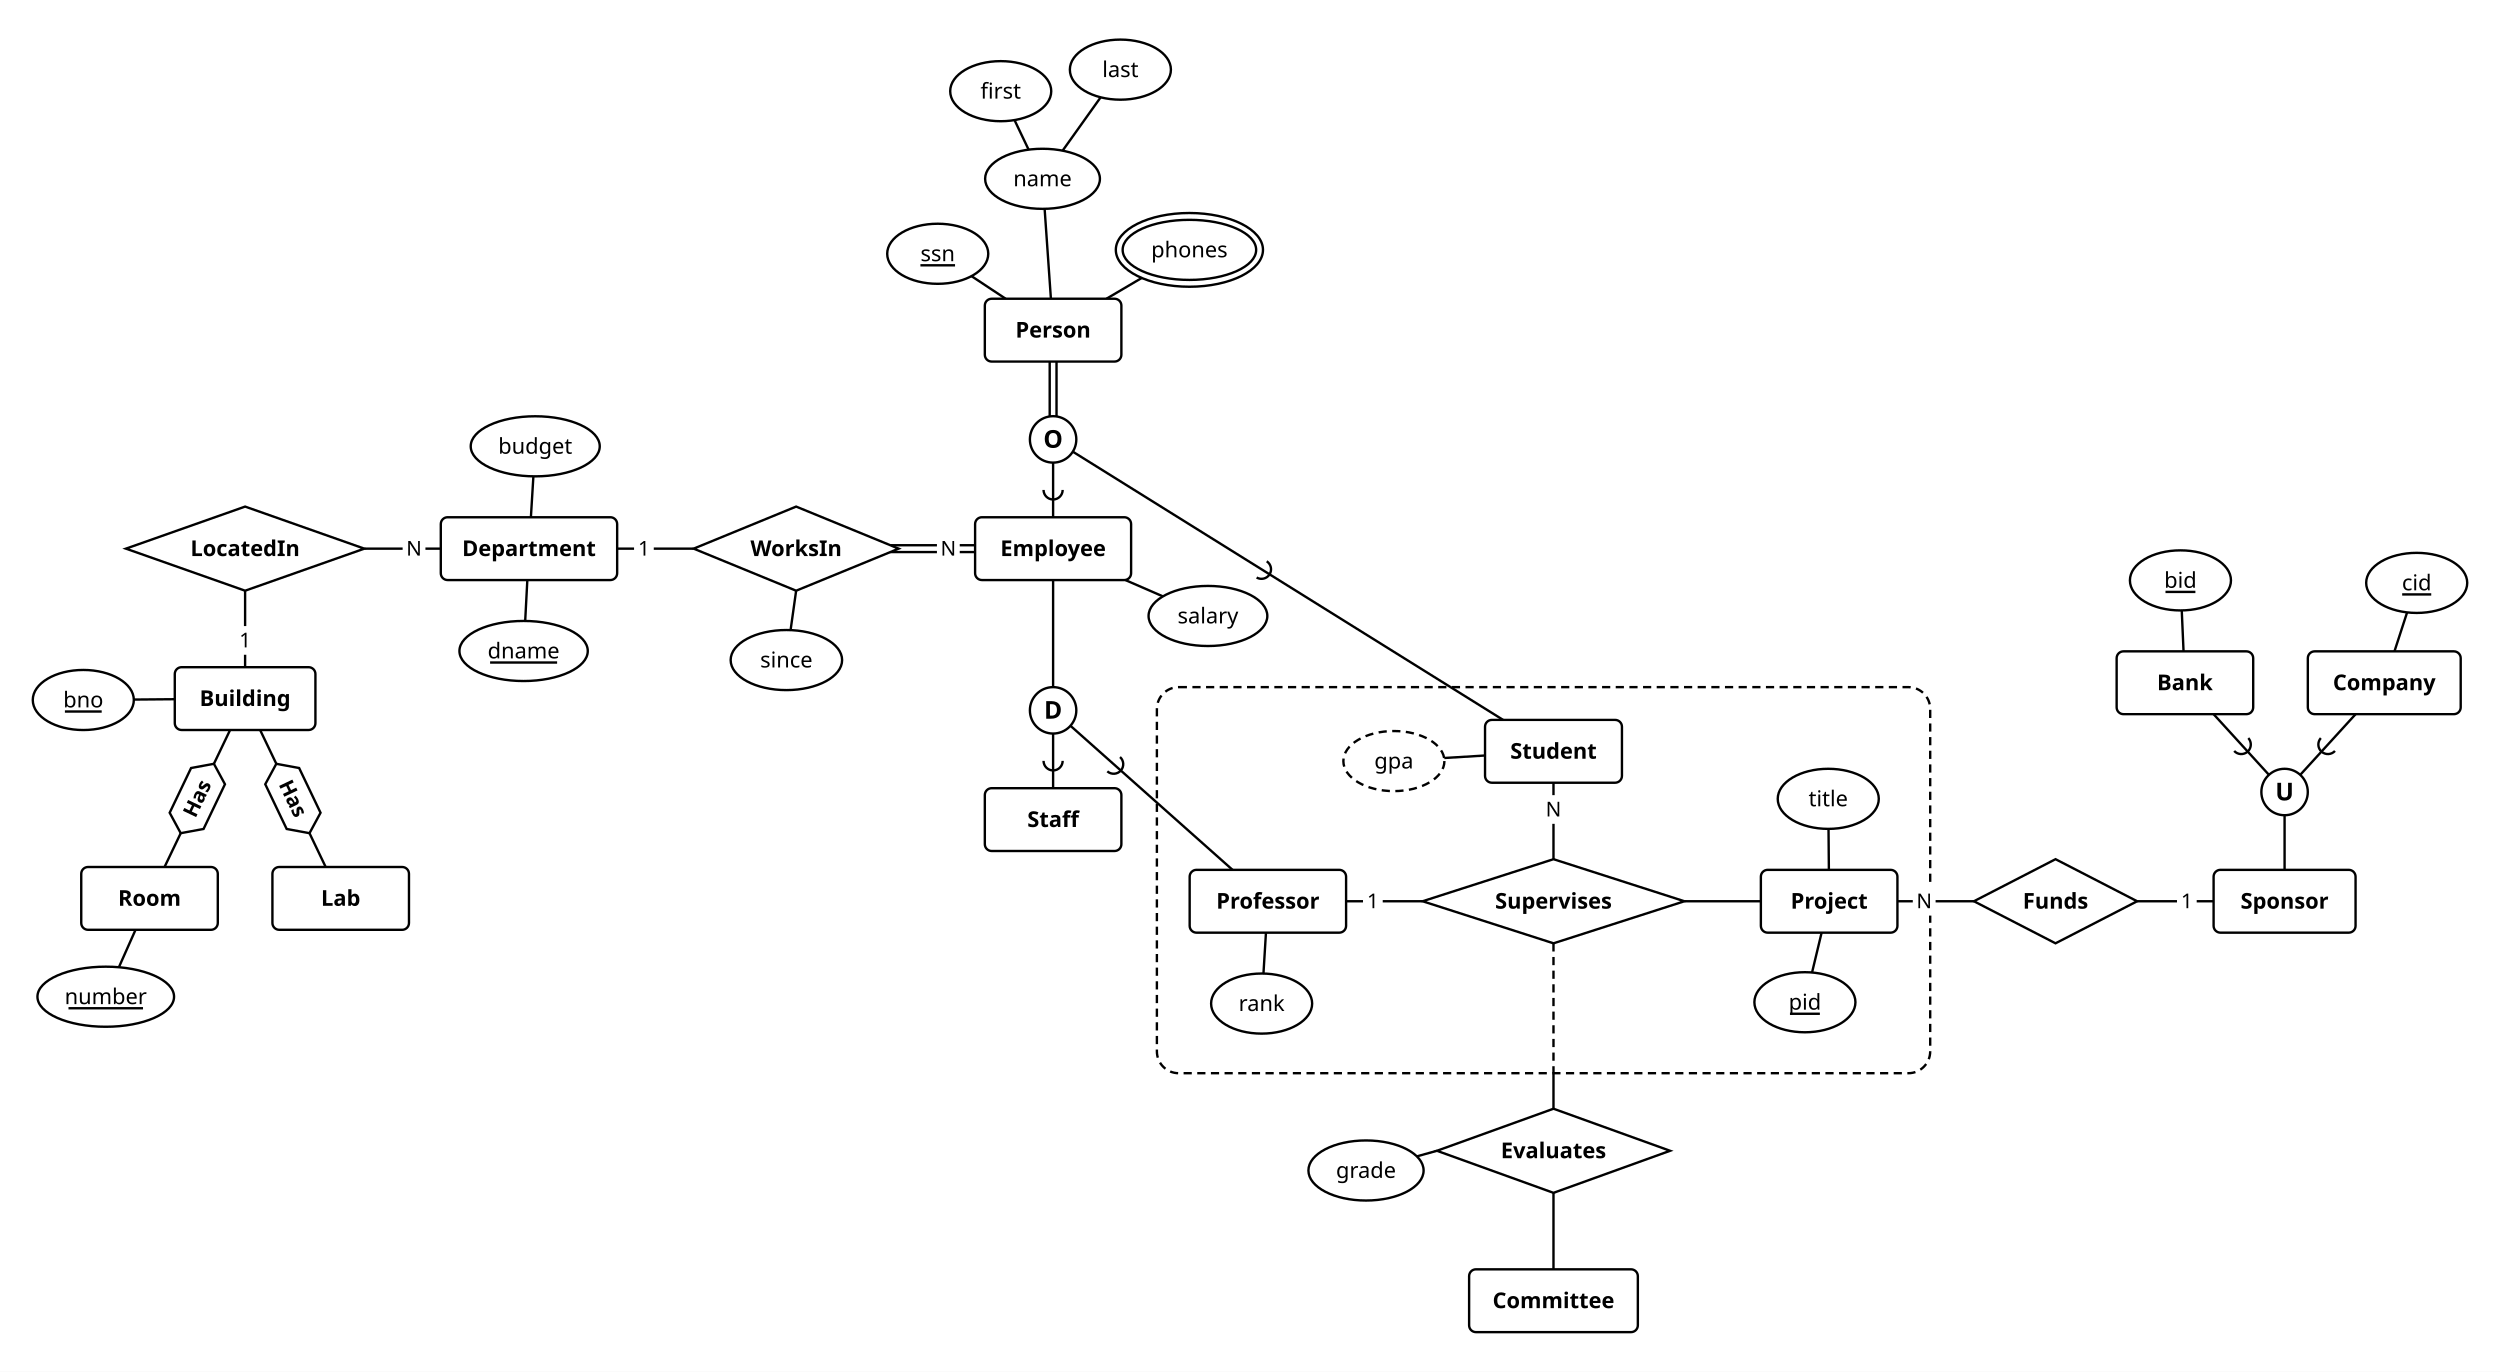
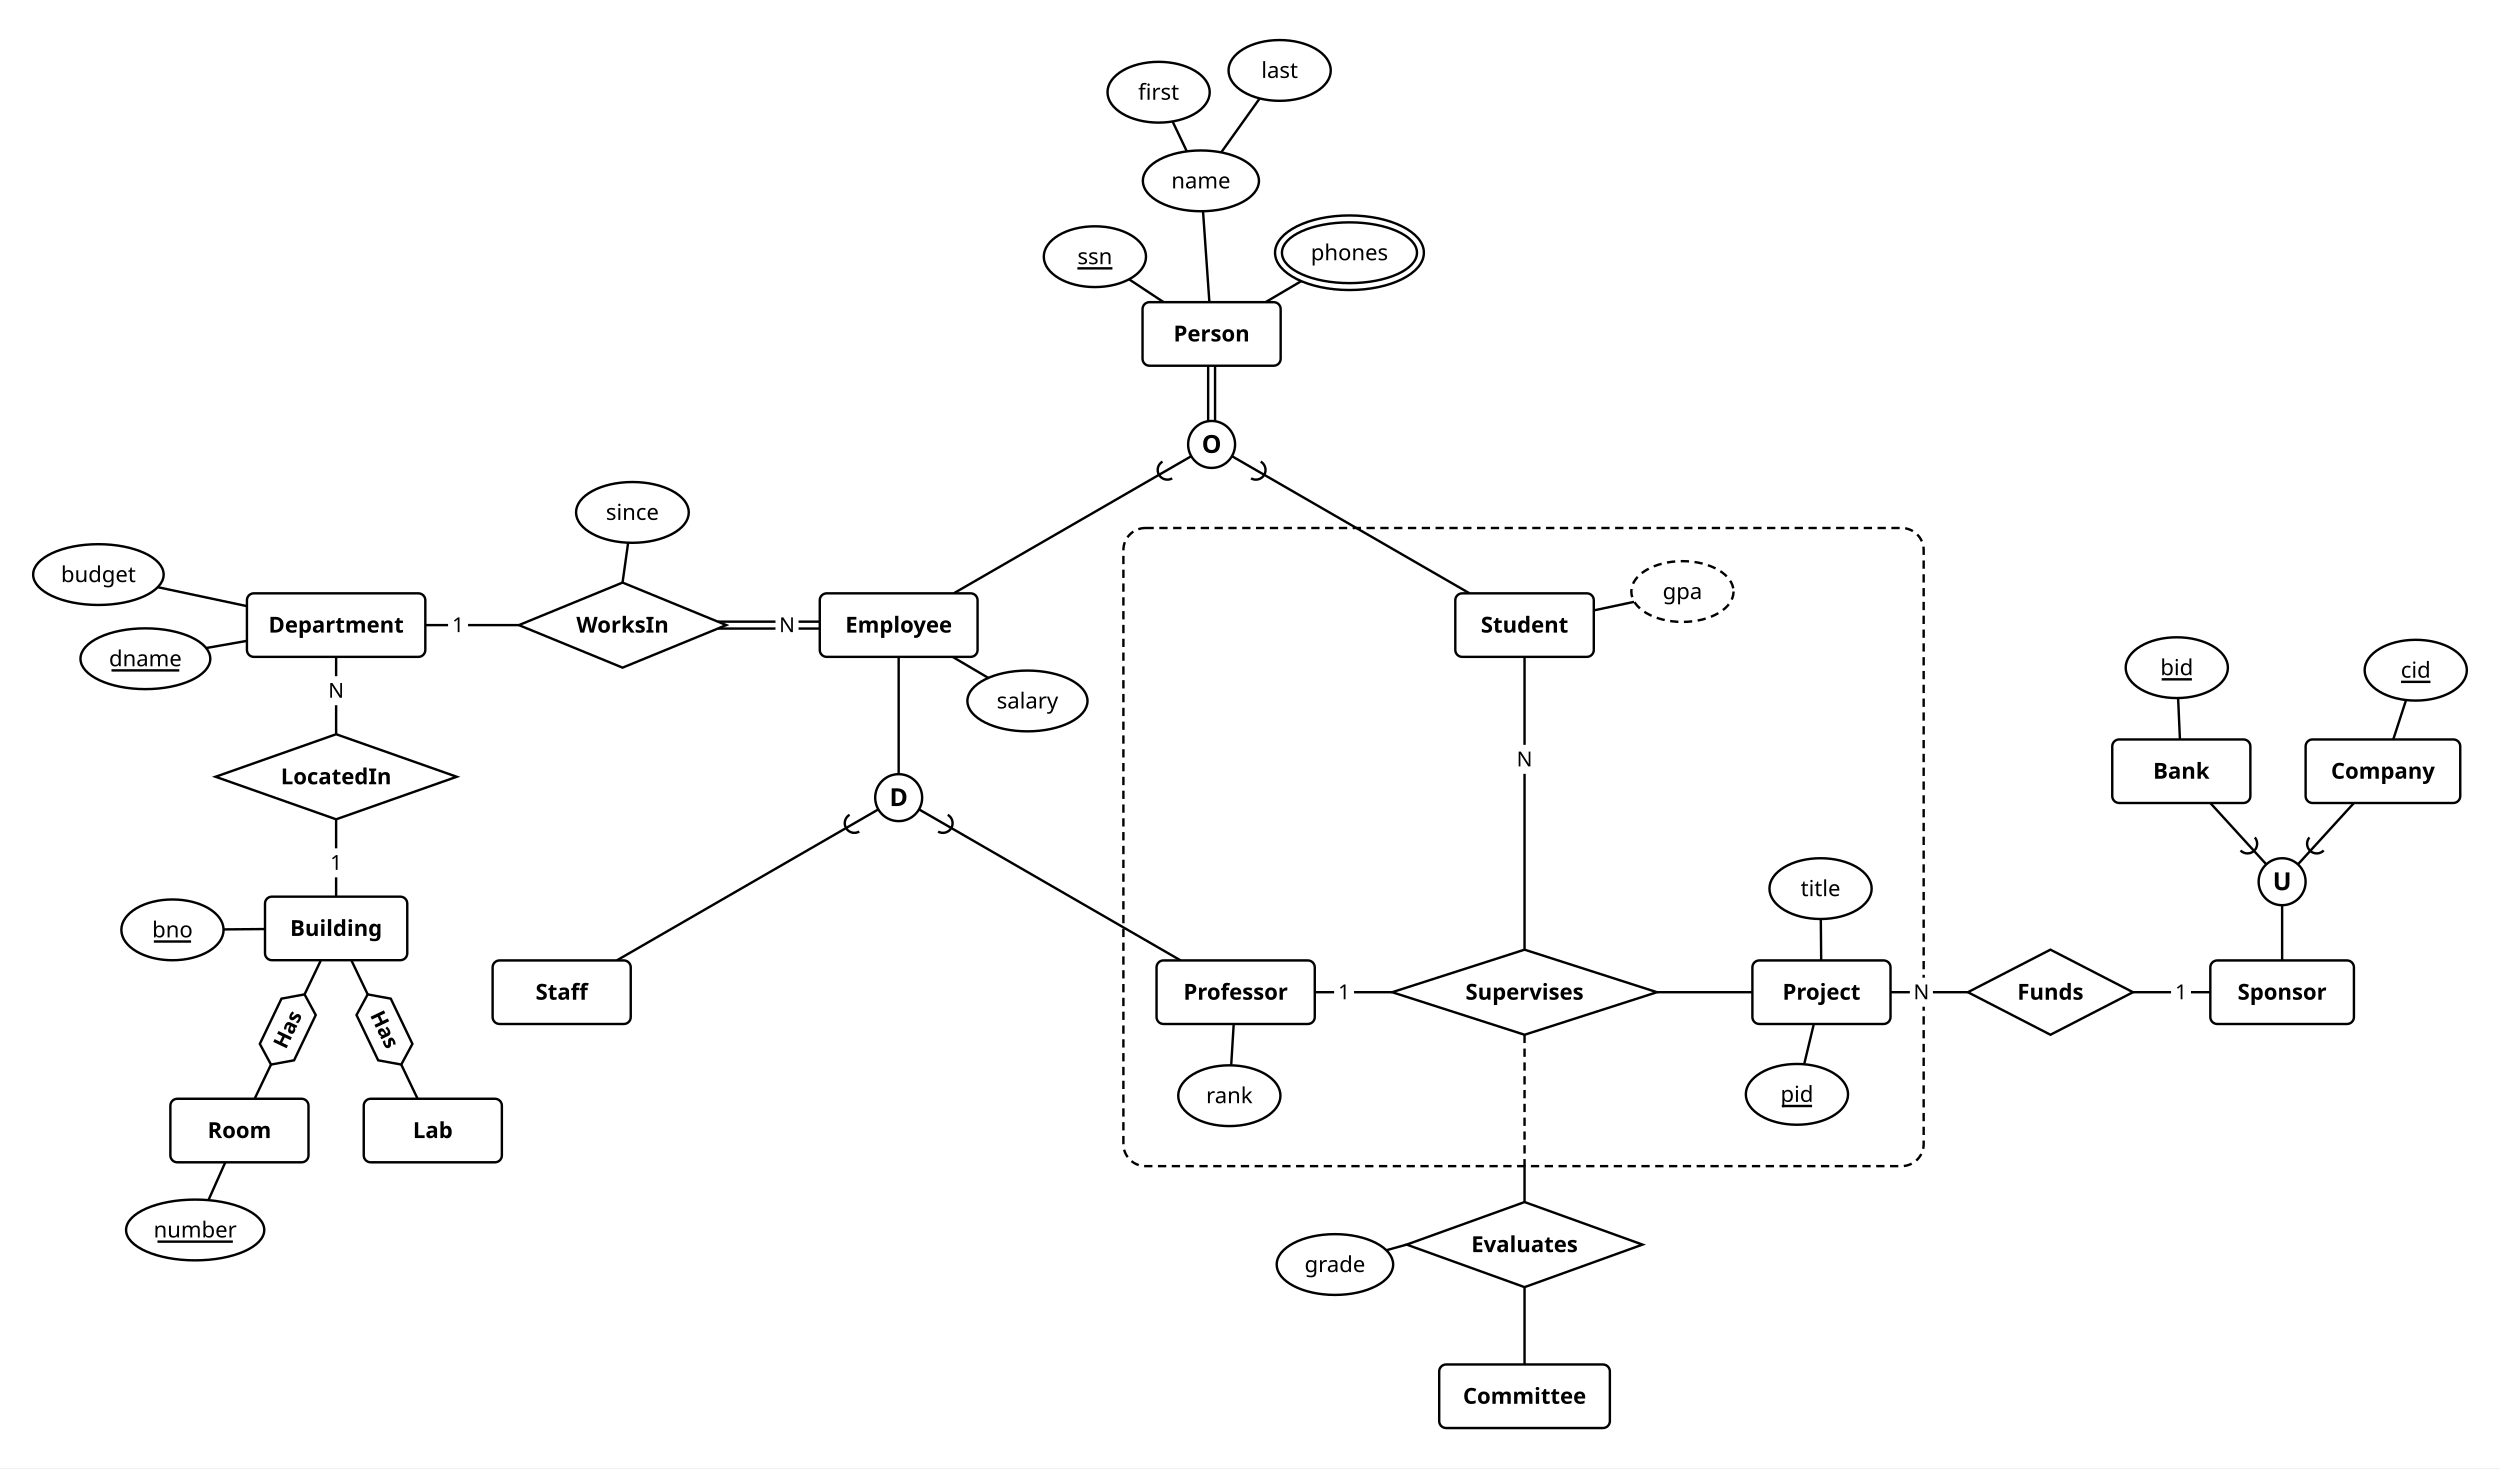
- <svg xmlns="http://www.w3.org/2000/svg" viewBox="-24 -29 1830.73 1004.51" width="1830.73" height="1004.51">
+ <svg xmlns="http://www.w3.org/2000/svg" viewBox="-24 -29 1809.98 1062.88" width="1809.98" height="1062.88">
  <style>
text { font-family: 'Vazirmatn', sans-serif; fill: #000000; }
.line { stroke: #000000; stroke-width: 1.75; fill: none; }
.shape { stroke: #000000; stroke-width: 1.75; fill: #ffffff; }
.outline { stroke: #000000; stroke-width: 1.75; fill: none; }
.dashed { stroke-dasharray: 6 4; }
.knockout { fill: #ffffff; stroke: none; }
</style>
-   <rect x="-24" y="-29" width="1830.73" height="1004.51" fill="#ffffff" />
+   <rect x="-24" y="-29" width="1809.98" height="1062.88" fill="#ffffff" />
  <g class="lines">
-     <line class="line" x1="712.43" y1="189.77" x2="687.42" y2="173.21" />
-     <line class="line" x1="745.57" y1="189.77" x2="740.97" y2="123.93" />
-     <line class="line" x1="729.25" y1="80.6" x2="718.92" y2="58.93" />
-     <line class="line" x1="754.13" y1="81.33" x2="782.01" y2="42.25" />
-     <line class="line" x1="786.23" y1="189.77" x2="812.08" y2="174.54" />
-     <line class="line" x1="800.08" y1="395.77" x2="827.59" y2="407.73" />
-     <line class="line" x1="1063.48" y1="524.25" x2="1033.53" y2="526.08" />
-     <line class="line" x1="903.05" y1="653.98" x2="901.22" y2="683.93" />
-     <line class="line" x1="362.16" y1="395.77" x2="360.59" y2="425.72" />
-     <line class="line" x1="364.77" y1="349.77" x2="366.6" y2="319.82" />
-     <line class="line" x1="1574.99" y1="447.98" x2="1573.68" y2="418.01" />
-     <line class="line" x1="1729.44" y1="447.98" x2="1738.71" y2="419.45" />
-     <line class="line" x1="1309.95" y1="653.98" x2="1302.95" y2="683.15" />
-     <line class="line" x1="1315.27" y1="607.98" x2="1315.01" y2="577.98" />
-     <line class="line" x1="103.99" y1="483.02" x2="74" y2="483.28" />
-     <line class="line" x1="75.25" y1="651.89" x2="63.05" y2="679.3" />
-     <line class="line" x1="559" y1="403.57" x2="554.94" y2="432.42" />
-     <line class="line" x1="1028.23" y1="813.71" x2="1013.53" y2="817.8" />
+     <line class="line" x1="818.44" y1="189.77" x2="793.43" y2="173.21" />
+     <line class="line" x1="851.58" y1="189.77" x2="846.98" y2="123.93" />
+     <line class="line" x1="835.26" y1="80.6" x2="824.93" y2="58.93" />
+     <line class="line" x1="860.14" y1="81.33" x2="888.02" y2="42.25" />
+     <line class="line" x1="892.24" y1="189.77" x2="918.09" y2="174.54" />
+     <line class="line" x1="665.68" y1="446.57" x2="691.52" y2="461.8" />
+     <line class="line" x1="1129.88" y1="412.92" x2="1159.23" y2="406.68" />
+     <line class="line" x1="869.2" y1="712.35" x2="867.37" y2="742.29" />
+     <line class="line" x1="154.78" y1="434.96" x2="125.23" y2="440.17" />
+     <line class="line" x1="154.78" y1="409.85" x2="90.22" y2="396.12" />
+     <line class="line" x1="1554.25" y1="506.35" x2="1552.94" y2="476.38" />
+     <line class="line" x1="1708.7" y1="506.35" x2="1717.97" y2="477.82" />
+     <line class="line" x1="1289.2" y1="712.35" x2="1282.2" y2="741.52" />
+     <line class="line" x1="1294.52" y1="666.35" x2="1294.26" y2="636.35" />
+     <line class="line" x1="167.86" y1="643.62" x2="137.86" y2="643.88" />
+     <line class="line" x1="139.11" y1="812.5" x2="126.91" y2="839.9" />
+     <line class="line" x1="426.72" y1="392.77" x2="430.77" y2="363.92" />
+     <line class="line" x1="994.38" y1="872.08" x2="979.68" y2="876.16" />
    <g class="aggregate" data-id="aggregate:Supervision">
-       <rect class="outline dashed" x="823.18" y="474.18" width="566.29" height="282.73" rx="16" />
-     </g>
-     <line class="line" x1="690.06" y1="375.27" x2="628.06" y2="375.27" />
-     <line class="line" x1="690.06" y1="370.27" x2="628.06" y2="370.27" />
-     <line class="line" x1="427.94" y1="372.77" x2="483.94" y2="372.77" />
-     <line class="line" x1="1597" y1="630.98" x2="1541" y2="630.98" />
-     <line class="line" x1="1365.47" y1="630.98" x2="1421.47" y2="630.98" />
-     <line class="line" x1="961.74" y1="630.98" x2="1017.74" y2="630.98" />
-     <line class="line" x1="1113.6" y1="544.18" x2="1113.6" y2="600.18" />
-     <line class="line" x1="1265.47" y1="630.98" x2="1209.47" y2="630.98" />
-     <line class="line dashed" x1="1113.6" y1="661.78" x2="1113.6" y2="756.91" />
-     <line class="line" x1="1113.6" y1="756.91" x2="1113.6" y2="782.91" />
-     <line class="line" x1="1113.6" y1="900.51" x2="1113.6" y2="844.51" />
-     <line class="line" x1="298.79" y1="372.77" x2="242.79" y2="372.77" />
-     <line class="line" x1="155.49" y1="459.57" x2="155.49" y2="403.57" />
-     <line class="line" x1="744.68" y1="275.95" x2="744.68" y2="235.77" />
-     <line class="line" x1="749.68" y1="275.95" x2="749.68" y2="235.77" />
-     <line class="line" x1="747.18" y1="349.77" x2="747.18" y2="309.77" />
-     <path class="line" d="M754.18,329.77 A7,7 0 0 1 740.18,329.77" />
-     <line class="line" x1="1076.71" y1="498.18" x2="761.61" y2="301.76" />
-     <path class="line" d="M903.61,382.03 A7,7 0 0 1 896.21,393.91" />
-     <line class="line" x1="747.18" y1="474.18" x2="747.18" y2="395.77" />
-     <line class="line" x1="878.58" y1="607.98" x2="759.89" y2="502.48" />
-     <path class="line" d="M796.19,525.37 A7,7 0 0 1 786.88,535.84" />
-     <line class="line" x1="747.18" y1="548.18" x2="747.18" y2="508.18" />
-     <path class="line" d="M754.18,528.18 A7,7 0 0 1 740.18,528.18" />
-     <line class="line" x1="1637.53" y1="538.42" x2="1596.98" y2="493.98" />
-     <path class="line" d="M1622.42,511.48 A7,7 0 0 1 1612.08,520.92" />
-     <line class="line" x1="1660.44" y1="538.42" x2="1700.99" y2="493.98" />
-     <path class="line" d="M1685.88,520.92 A7,7 0 0 1 1675.54,511.48" />
-     <line class="line" x1="1648.98" y1="607.98" x2="1648.98" y2="567.98" />
-     <line class="line" x1="132.64" y1="530.32" x2="144.49" y2="505.57" />
-     <line class="line" x1="96.49" y1="605.89" x2="108.34" y2="581.13" />
-     <line class="line" x1="178.34" y1="530.32" x2="166.49" y2="505.57" />
-     <line class="line" x1="214.49" y1="605.89" x2="202.64" y2="581.13" />
+       <rect class="outline dashed" x="789.33" y="353.27" width="579.39" height="462" rx="16" />
+     </g>
+     <line class="line" x1="569.51" y1="426.07" x2="495.78" y2="426.07" />
+     <line class="line" x1="569.51" y1="421.07" x2="495.78" y2="421.07" />
+     <line class="line" x1="283.93" y1="423.57" x2="351.65" y2="423.57" />
+     <line class="line" x1="1576.26" y1="689.35" x2="1520.26" y2="689.35" />
+     <line class="line" x1="1344.72" y1="689.35" x2="1400.72" y2="689.35" />
+     <line class="line" x1="927.89" y1="689.35" x2="983.89" y2="689.35" />
+     <line class="line" x1="1079.76" y1="446.57" x2="1079.76" y2="658.55" />
+     <line class="line" x1="1244.72" y1="689.35" x2="1175.62" y2="689.35" />
+     <line class="line dashed" x1="1079.76" y1="720.15" x2="1079.76" y2="815.28" />
+     <line class="line" x1="1079.76" y1="815.28" x2="1079.76" y2="841.28" />
+     <line class="line" x1="1079.76" y1="958.88" x2="1079.76" y2="902.88" />
+     <line class="line" x1="219.35" y1="446.57" x2="219.35" y2="502.57" />
+     <line class="line" x1="219.35" y1="620.17" x2="219.35" y2="564.17" />
+     <line class="line" x1="850.69" y1="275.95" x2="850.69" y2="235.77" />
+     <line class="line" x1="855.69" y1="275.95" x2="855.69" y2="235.77" />
+     <line class="line" x1="666.47" y1="400.57" x2="838.47" y2="301.27" />
+     <path class="line" d="M824.65,317.33 A7,7 0 0 1 817.65,305.2" />
+     <line class="line" x1="1039.92" y1="400.57" x2="867.91" y2="301.27" />
+     <path class="line" d="M888.74,305.2 A7,7 0 0 1 881.74,317.33" />
+     <line class="line" x1="626.63" y1="531.49" x2="626.63" y2="446.57" />
+     <line class="line" x1="830.77" y1="666.35" x2="641.35" y2="556.99" />
+     <path class="line" d="M662.17,560.92 A7,7 0 0 1 655.17,573.05" />
+     <line class="line" x1="422.49" y1="666.35" x2="611.91" y2="556.99" />
+     <path class="line" d="M598.09,573.05 A7,7 0 0 1 591.09,560.92" />
+     <line class="line" x1="1616.78" y1="596.79" x2="1576.23" y2="552.35" />
+     <path class="line" d="M1608.47,577.3 A7,7 0 0 1 1598.13,586.73" />
+     <line class="line" x1="1639.69" y1="596.79" x2="1680.24" y2="552.35" />
+     <path class="line" d="M1658.34,586.73 A7,7 0 0 1 1648,577.3" />
+     <line class="line" x1="1628.24" y1="666.35" x2="1628.24" y2="626.35" />
+     <line class="line" x1="196.5" y1="690.93" x2="208.35" y2="666.17" />
+     <line class="line" x1="160.35" y1="766.5" x2="172.2" y2="741.74" />
+     <line class="line" x1="242.2" y1="690.93" x2="230.35" y2="666.17" />
+     <line class="line" x1="278.35" y1="766.5" x2="266.5" y2="741.74" />
  </g>
  <g class="shapes">
    <g class="entity" data-id="entity:Person">
-       <rect class="shape" x="697.18" y="189.77" width="100" height="46" rx="5" />
-       <text x="747.18" y="218.21" font-size="16" font-weight="bold" text-anchor="middle">Person</text>
+       <rect class="shape" x="803.19" y="189.77" width="100" height="46" rx="5" />
+       <text x="853.19" y="218.21" font-size="16" font-weight="bold" text-anchor="middle">Person</text>
    </g>
    <g class="attribute" data-id="attr:entity:Person/ssn">
-       <ellipse class="shape" cx="662.69" cy="156.84" rx="37" ry="22" />
-       <text x="662.69" y="162.28" font-size="16" text-anchor="middle">ssn</text>
-       <line class="line" x1="650.01" y1="165.28" x2="675.37" y2="165.28" stroke-width="1" />
+       <ellipse class="shape" cx="768.7" cy="156.84" rx="37" ry="22" />
+       <text x="768.7" y="162.28" font-size="16" text-anchor="middle">ssn</text>
+       <line class="line" x1="756.02" y1="165.28" x2="781.38" y2="165.28" stroke-width="1" />
    </g>
    <g class="attribute" data-id="attr:entity:Person/name">
-       <ellipse class="shape" cx="739.43" cy="101.94" rx="42.03" ry="22" />
-       <text x="739.43" y="107.38" font-size="16" text-anchor="middle">name</text>
+       <ellipse class="shape" cx="845.44" cy="101.94" rx="42.03" ry="22" />
+       <text x="845.44" y="107.38" font-size="16" text-anchor="middle">name</text>
    </g>
    <g class="attribute" data-id="attr:attr:entity:Person/name/first">
-       <ellipse class="shape" cx="708.82" cy="37.77" rx="37" ry="22" />
-       <text x="708.82" y="43.21" font-size="16" text-anchor="middle">first</text>
+       <ellipse class="shape" cx="814.83" cy="37.77" rx="37" ry="22" />
+       <text x="814.83" y="43.21" font-size="16" text-anchor="middle">first</text>
    </g>
    <g class="attribute" data-id="attr:attr:entity:Person/name/last">
-       <ellipse class="shape" cx="796.45" cy="22" rx="37" ry="22" />
-       <text x="796.45" y="27.44" font-size="16" text-anchor="middle">last</text>
+       <ellipse class="shape" cx="902.46" cy="22" rx="37" ry="22" />
+       <text x="902.46" y="27.44" font-size="16" text-anchor="middle">last</text>
    </g>
    <g class="attribute" data-id="attr:entity:Person/phones">
-       <ellipse class="shape" cx="846.99" cy="153.98" rx="53.88" ry="27" />
-       <ellipse class="outline" cx="846.99" cy="153.98" rx="48.88" ry="22" />
-       <text x="846.99" y="159.42" font-size="16" text-anchor="middle">phones</text>
+       <ellipse class="shape" cx="953" cy="153.98" rx="53.88" ry="27" />
+       <ellipse class="outline" cx="953" cy="153.98" rx="48.88" ry="22" />
+       <text x="953" y="159.42" font-size="16" text-anchor="middle">phones</text>
    </g>
    <g class="entity" data-id="entity:Employee">
-       <rect class="shape" x="690.06" y="349.77" width="114.24" height="46" rx="5" />
-       <text x="747.18" y="378.21" font-size="16" font-weight="bold" text-anchor="middle">Employee</text>
+       <rect class="shape" x="569.51" y="400.57" width="114.24" height="46" rx="5" />
+       <text x="626.63" y="429.01" font-size="16" font-weight="bold" text-anchor="middle">Employee</text>
    </g>
    <g class="attribute" data-id="attr:entity:Employee/salary">
-       <ellipse class="shape" cx="860.57" cy="422.07" rx="43.48" ry="22" />
-       <text x="860.57" y="427.51" font-size="16" text-anchor="middle">salary</text>
+       <ellipse class="shape" cx="719.86" cy="478.49" rx="43.48" ry="22" />
+       <text x="719.86" y="483.93" font-size="16" text-anchor="middle">salary</text>
    </g>
    <g class="entity" data-id="entity:Student">
-       <rect class="shape" x="1063.48" y="498.18" width="100.26" height="46" rx="5" />
-       <text x="1113.6" y="526.62" font-size="16" font-weight="bold" text-anchor="middle">Student</text>
+       <rect class="shape" x="1029.63" y="400.57" width="100.26" height="46" rx="5" />
+       <text x="1079.76" y="429.01" font-size="16" font-weight="bold" text-anchor="middle">Student</text>
    </g>
    <g class="attribute" data-id="attr:entity:Student/gpa">
-       <ellipse class="shape dashed" cx="996.73" cy="528.33" rx="37" ry="22" />
-       <text x="996.73" y="533.77" font-size="16" text-anchor="middle">gpa</text>
+       <ellipse class="shape dashed" cx="1194.07" cy="399.27" rx="37" ry="22" />
+       <text x="1194.07" y="404.71" font-size="16" text-anchor="middle">gpa</text>
    </g>
    <g class="entity" data-id="entity:Professor">
-       <rect class="shape" x="847.18" y="607.98" width="114.55" height="46" rx="5" />
-       <text x="904.46" y="636.42" font-size="16" font-weight="bold" text-anchor="middle">Professor</text>
+       <rect class="shape" x="813.33" y="666.35" width="114.55" height="46" rx="5" />
+       <text x="870.61" y="694.79" font-size="16" font-weight="bold" text-anchor="middle">Professor</text>
    </g>
    <g class="attribute" data-id="attr:entity:Professor/rank">
-       <ellipse class="shape" cx="899.88" cy="705.91" rx="37" ry="22" />
-       <text x="899.88" y="711.35" font-size="16" text-anchor="middle">rank</text>
+       <ellipse class="shape" cx="866.03" cy="764.28" rx="37" ry="22" />
+       <text x="866.03" y="769.72" font-size="16" text-anchor="middle">rank</text>
    </g>
    <g class="entity" data-id="entity:Staff">
-       <rect class="shape" x="697.18" y="548.18" width="100" height="46" rx="5" />
-       <text x="747.18" y="576.62" font-size="16" font-weight="bold" text-anchor="middle">Staff</text>
+       <rect class="shape" x="332.65" y="666.35" width="100" height="46" rx="5" />
+       <text x="382.65" y="694.79" font-size="16" font-weight="bold" text-anchor="middle">Staff</text>
    </g>
    <g class="entity" data-id="entity:Department">
-       <rect class="shape" x="298.79" y="349.77" width="129.15" height="46" rx="5" />
-       <text x="363.36" y="378.21" font-size="16" font-weight="bold" text-anchor="middle">Department</text>
+       <rect class="shape" x="154.78" y="400.57" width="129.15" height="46" rx="5" />
+       <text x="219.35" y="429.01" font-size="16" font-weight="bold" text-anchor="middle">Department</text>
    </g>
    <g class="attribute" data-id="attr:entity:Department/dname">
-       <ellipse class="shape" cx="359.43" cy="447.72" rx="46.99" ry="22" />
-       <text x="359.43" y="453.16" font-size="16" text-anchor="middle">dname</text>
-       <line class="line" x1="334.89" y1="456.16" x2="383.97" y2="456.16" stroke-width="1" />
+       <ellipse class="shape" cx="81.26" cy="447.92" rx="46.99" ry="22" />
+       <text x="81.26" y="453.36" font-size="16" text-anchor="middle">dname</text>
+       <line class="line" x1="56.72" y1="456.36" x2="105.79" y2="456.36" stroke-width="1" />
    </g>
    <g class="attribute" data-id="attr:entity:Department/budget">
-       <ellipse class="shape" cx="367.95" cy="297.83" rx="47.24" ry="22" />
-       <text x="367.95" y="303.27" font-size="16" text-anchor="middle">budget</text>
+       <ellipse class="shape" cx="47.24" cy="386.99" rx="47.24" ry="22" />
+       <text x="47.24" y="392.43" font-size="16" text-anchor="middle">budget</text>
    </g>
    <g class="entity" data-id="entity:Bank">
-       <rect class="shape" x="1526" y="447.98" width="100" height="46" rx="5" />
-       <text x="1576" y="476.42" font-size="16" font-weight="bold" text-anchor="middle">Bank</text>
+       <rect class="shape" x="1505.25" y="506.35" width="100" height="46" rx="5" />
+       <text x="1555.25" y="534.79" font-size="16" font-weight="bold" text-anchor="middle">Bank</text>
    </g>
    <g class="attribute" data-id="attr:entity:Bank/bid">
-       <ellipse class="shape" cx="1572.72" cy="396.02" rx="37" ry="22" />
-       <text x="1572.72" y="401.46" font-size="16" text-anchor="middle">bid</text>
-       <line class="line" x1="1561.77" y1="404.46" x2="1583.67" y2="404.46" stroke-width="1" />
+       <ellipse class="shape" cx="1551.98" cy="454.39" rx="37" ry="22" />
+       <text x="1551.98" y="459.83" font-size="16" text-anchor="middle">bid</text>
+       <line class="line" x1="1541.03" y1="462.83" x2="1562.93" y2="462.83" stroke-width="1" />
    </g>
    <g class="entity" data-id="entity:Company">
-       <rect class="shape" x="1666" y="447.98" width="111.95" height="46" rx="5" />
-       <text x="1721.97" y="476.42" font-size="16" font-weight="bold" text-anchor="middle">Company</text>
+       <rect class="shape" x="1645.25" y="506.35" width="111.95" height="46" rx="5" />
+       <text x="1701.22" y="534.79" font-size="16" font-weight="bold" text-anchor="middle">Company</text>
    </g>
    <g class="attribute" data-id="attr:entity:Company/cid">
-       <ellipse class="shape" cx="1745.73" cy="397.85" rx="37" ry="22" />
-       <text x="1745.73" y="403.29" font-size="16" text-anchor="middle">cid</text>
-       <line class="line" x1="1735.09" y1="406.29" x2="1756.38" y2="406.29" stroke-width="1" />
+       <ellipse class="shape" cx="1724.98" cy="456.22" rx="37" ry="22" />
+       <text x="1724.98" y="461.66" font-size="16" text-anchor="middle">cid</text>
+       <line class="line" x1="1714.34" y1="464.66" x2="1735.63" y2="464.66" stroke-width="1" />
    </g>
    <g class="entity" data-id="entity:Sponsor">
-       <rect class="shape" x="1597" y="607.98" width="103.96" height="46" rx="5" />
-       <text x="1648.98" y="636.42" font-size="16" font-weight="bold" text-anchor="middle">Sponsor</text>
+       <rect class="shape" x="1576.26" y="666.35" width="103.96" height="46" rx="5" />
+       <text x="1628.24" y="694.79" font-size="16" font-weight="bold" text-anchor="middle">Sponsor</text>
    </g>
    <g class="entity" data-id="entity:Project">
-       <rect class="shape" x="1265.47" y="607.98" width="100" height="46" rx="5" />
-       <text x="1315.47" y="636.42" font-size="16" font-weight="bold" text-anchor="middle">Project</text>
+       <rect class="shape" x="1244.72" y="666.35" width="100" height="46" rx="5" />
+       <text x="1294.72" y="694.79" font-size="16" font-weight="bold" text-anchor="middle">Project</text>
    </g>
    <g class="attribute" data-id="attr:entity:Project/pid">
-       <ellipse class="shape" cx="1297.72" cy="704.93" rx="37" ry="22" />
-       <text x="1297.72" y="710.37" font-size="16" text-anchor="middle">pid</text>
-       <line class="line" x1="1286.77" y1="713.37" x2="1308.67" y2="713.37" stroke-width="1" />
+       <ellipse class="shape" cx="1276.97" cy="763.3" rx="37" ry="22" />
+       <text x="1276.97" y="768.74" font-size="16" text-anchor="middle">pid</text>
+       <line class="line" x1="1266.02" y1="771.74" x2="1287.92" y2="771.74" stroke-width="1" />
    </g>
    <g class="attribute" data-id="attr:entity:Project/title">
-       <ellipse class="shape" cx="1314.82" cy="555.98" rx="37" ry="22" />
-       <text x="1314.82" y="561.42" font-size="16" text-anchor="middle">title</text>
+       <ellipse class="shape" cx="1294.07" cy="614.35" rx="37" ry="22" />
+       <text x="1294.07" y="619.79" font-size="16" text-anchor="middle">title</text>
    </g>
    <g class="entity" data-id="entity:Building">
-       <rect class="shape" x="103.99" y="459.57" width="102.99" height="46" rx="5" />
-       <text x="155.49" y="488.01" font-size="16" font-weight="bold" text-anchor="middle">Building</text>
+       <rect class="shape" x="167.86" y="620.17" width="102.99" height="46" rx="5" />
+       <text x="219.35" y="648.61" font-size="16" font-weight="bold" text-anchor="middle">Building</text>
    </g>
    <g class="attribute" data-id="attr:entity:Building/bno">
-       <ellipse class="shape" cx="37" cy="483.6" rx="37" ry="22" />
-       <text x="37" y="489.04" font-size="16" text-anchor="middle">bno</text>
-       <line class="line" x1="23.53" y1="492.04" x2="50.47" y2="492.04" stroke-width="1" />
+       <ellipse class="shape" cx="100.86" cy="644.21" rx="37" ry="22" />
+       <text x="100.86" y="649.65" font-size="16" text-anchor="middle">bno</text>
+       <line class="line" x1="87.39" y1="652.65" x2="114.33" y2="652.65" stroke-width="1" />
    </g>
    <g class="entity" data-id="entity:Room">
-       <rect class="shape" x="35.49" y="605.89" width="100" height="46" rx="5" />
-       <text x="85.49" y="634.33" font-size="16" font-weight="bold" text-anchor="middle">Room</text>
+       <rect class="shape" x="99.35" y="766.5" width="100" height="46" rx="5" />
+       <text x="149.35" y="794.94" font-size="16" font-weight="bold" text-anchor="middle">Room</text>
    </g>
    <g class="attribute" data-id="attr:entity:Room/number">
-       <ellipse class="shape" cx="53.44" cy="700.89" rx="50.02" ry="22" />
-       <text x="53.44" y="706.33" font-size="16" text-anchor="middle">number</text>
-       <line class="line" x1="26.15" y1="709.33" x2="80.73" y2="709.33" stroke-width="1" />
+       <ellipse class="shape" cx="117.3" cy="861.49" rx="50.02" ry="22" />
+       <text x="117.3" y="866.93" font-size="16" text-anchor="middle">number</text>
+       <line class="line" x1="90.01" y1="869.93" x2="144.59" y2="869.93" stroke-width="1" />
    </g>
    <g class="entity" data-id="entity:Lab">
-       <rect class="shape" x="175.49" y="605.89" width="100" height="46" rx="5" />
-       <text x="225.49" y="634.33" font-size="16" font-weight="bold" text-anchor="middle">Lab</text>
+       <rect class="shape" x="239.35" y="766.5" width="100" height="46" rx="5" />
+       <text x="289.35" y="794.94" font-size="16" font-weight="bold" text-anchor="middle">Lab</text>
    </g>
    <g class="entity" data-id="entity:Committee">
-       <rect class="shape" x="1051.82" y="900.51" width="123.56" height="46" rx="5" />
-       <text x="1113.6" y="928.95" font-size="16" font-weight="bold" text-anchor="middle">Committee</text>
+       <rect class="shape" x="1017.97" y="958.88" width="123.56" height="46" rx="5" />
+       <text x="1079.76" y="987.32" font-size="16" font-weight="bold" text-anchor="middle">Committee</text>
    </g>
    <g class="relationship" data-id="rel:WorksIn(Employee,Department)">
-       <polygon class="shape" points="559,341.97 634.06,372.77 559,403.57 483.94,372.77" />
-       <text x="559" y="378.21" font-size="16" font-weight="bold" text-anchor="middle">WorksIn</text>
+       <polygon class="shape" points="426.72,392.77 501.78,423.57 426.72,454.37 351.65,423.57" />
+       <text x="426.72" y="429.01" font-size="16" font-weight="bold" text-anchor="middle">WorksIn</text>
    </g>
    <g class="attribute" data-id="attr:rel:WorksIn(Employee,Department)/since">
-       <ellipse class="shape" cx="551.86" cy="454.36" rx="40.81" ry="22" />
-       <text x="551.86" y="459.8" font-size="16" text-anchor="middle">since</text>
+       <ellipse class="shape" cx="433.86" cy="341.98" rx="40.81" ry="22" />
+       <text x="433.86" y="347.42" font-size="16" text-anchor="middle">since</text>
    </g>
    <g class="relationship" data-id="rel:Funds(Sponsor,Project)">
-       <polygon class="shape" points="1481.24,600.18 1541,630.98 1481.24,661.78 1421.47,630.98" />
-       <text x="1481.24" y="636.42" font-size="16" font-weight="bold" text-anchor="middle">Funds</text>
+       <polygon class="shape" points="1460.49,658.55 1520.26,689.35 1460.49,720.15 1400.72,689.35" />
+       <text x="1460.49" y="694.79" font-size="16" font-weight="bold" text-anchor="middle">Funds</text>
    </g>
    <g class="relationship" data-id="rel:Supervises(Professor,Student,Project)">
-       <polygon class="shape" points="1113.6,600.18 1209.47,630.98 1113.6,661.78 1017.74,630.98" />
-       <text x="1113.6" y="636.42" font-size="16" font-weight="bold" text-anchor="middle">Supervises</text>
+       <polygon class="shape" points="1079.76,658.55 1175.62,689.35 1079.76,720.15 983.89,689.35" />
+       <text x="1079.76" y="694.79" font-size="16" font-weight="bold" text-anchor="middle">Supervises</text>
    </g>
    <g class="relationship" data-id="rel:Evaluates(Supervision,Committee)">
-       <polygon class="shape" points="1113.6,782.91 1198.98,813.71 1113.6,844.51 1028.23,813.71" />
-       <text x="1113.6" y="819.15" font-size="16" font-weight="bold" text-anchor="middle">Evaluates</text>
+       <polygon class="shape" points="1079.76,841.28 1165.13,872.08 1079.76,902.88 994.38,872.08" />
+       <text x="1079.76" y="877.52" font-size="16" font-weight="bold" text-anchor="middle">Evaluates</text>
    </g>
    <g class="attribute" data-id="attr:rel:Evaluates(Supervision,Committee)/grade">
-       <ellipse class="shape" cx="976.32" cy="828.14" rx="42.17" ry="22" />
-       <text x="976.32" y="833.58" font-size="16" text-anchor="middle">grade</text>
+       <ellipse class="shape" cx="942.47" cy="886.51" rx="42.17" ry="22" />
+       <text x="942.47" y="891.95" font-size="16" text-anchor="middle">grade</text>
    </g>
    <g class="relationship" data-id="rel:LocatedIn(Department,Building)">
-       <polygon class="shape" points="155.49,341.97 242.79,372.77 155.49,403.57 68.19,372.77" />
-       <text x="155.49" y="378.21" font-size="16" font-weight="bold" text-anchor="middle">LocatedIn</text>
+       <polygon class="shape" points="219.35,502.57 306.65,533.37 219.35,564.17 132.05,533.37" />
+       <text x="219.35" y="538.81" font-size="16" font-weight="bold" text-anchor="middle">LocatedIn</text>
    </g>
    <g class="circle" data-id="spec:Person(Employee,Student)">
-       <ellipse class="shape" cx="747.18" cy="292.77" rx="17" ry="17" />
-       <text x="747.18" y="298.89" font-size="18" font-weight="bold" text-anchor="middle">O</text>
+       <ellipse class="shape" cx="853.19" cy="292.77" rx="17" ry="17" />
+       <text x="853.19" y="298.89" font-size="18" font-weight="bold" text-anchor="middle">O</text>
    </g>
    <g class="circle" data-id="spec:Employee(Professor,Staff)">
-       <ellipse class="shape" cx="747.18" cy="491.18" rx="17" ry="17" />
-       <text x="747.18" y="497.3" font-size="18" font-weight="bold" text-anchor="middle">D</text>
+       <ellipse class="shape" cx="626.63" cy="548.49" rx="17" ry="17" />
+       <text x="626.63" y="554.61" font-size="18" font-weight="bold" text-anchor="middle">D</text>
    </g>
    <g class="circle" data-id="union:Sponsor(Bank,Company)">
-       <ellipse class="shape" cx="1648.98" cy="550.98" rx="17" ry="17" />
-       <text x="1648.98" y="557.1" font-size="18" font-weight="bold" text-anchor="middle">U</text>
+       <ellipse class="shape" cx="1628.24" cy="609.35" rx="17" ry="17" />
+       <text x="1628.24" y="615.47" font-size="18" font-weight="bold" text-anchor="middle">U</text>
    </g>
    <g class="partOf" data-id="partof:Building/Room">
-       <g transform="rotate(-64.43 120.49 555.73)">
-         <polygon class="shape" points="92.33,555.73 102.33,541.98 138.65,541.98 148.65,555.73 138.65,569.48 102.33,569.48" />
-         <text x="120.49" y="560.83" font-size="15" font-weight="bold" text-anchor="middle">Has</text>
+       <g transform="rotate(-64.43 184.35 716.33)">
+         <polygon class="shape" points="156.19,716.33 166.19,702.58 202.51,702.58 212.51,716.33 202.51,730.08 166.19,730.08" />
+         <text x="184.35" y="721.43" font-size="15" font-weight="bold" text-anchor="middle">Has</text>
      </g>
    </g>
    <g class="partOf" data-id="partof:Building/Lab">
-       <g transform="rotate(64.43 190.49 555.73)">
-         <polygon class="shape" points="162.33,555.73 172.33,541.98 208.65,541.98 218.65,555.73 208.65,569.48 172.33,569.48" />
-         <text x="190.49" y="560.83" font-size="15" font-weight="bold" text-anchor="middle">Has</text>
+       <g transform="rotate(64.43 254.35 716.33)">
+         <polygon class="shape" points="226.19,716.33 236.19,702.58 272.51,702.58 282.51,716.33 272.51,730.08 236.19,730.08" />
+         <text x="254.35" y="721.43" font-size="15" font-weight="bold" text-anchor="middle">Has</text>
      </g>
    </g>
  </g>
  <g class="labels">
-     <rect class="knockout" x="662.11" y="362.27" width="16.7" height="21" />
-     <text x="670.46" y="377.87" font-size="15" text-anchor="middle">N</text>
-     <rect class="knockout" x="440.32" y="362.27" width="14.43" height="21" />
-     <text x="447.54" y="377.87" font-size="15" text-anchor="middle">1</text>
-     <rect class="knockout" x="1570.19" y="620.48" width="14.43" height="21" />
-     <text x="1577.4" y="636.08" font-size="15" text-anchor="middle">1</text>
-     <rect class="knockout" x="1376.72" y="620.48" width="16.7" height="21" />
-     <text x="1385.07" y="636.08" font-size="15" text-anchor="middle">N</text>
-     <rect class="knockout" x="974.12" y="620.48" width="14.43" height="21" />
-     <text x="981.34" y="636.08" font-size="15" text-anchor="middle">1</text>
-     <rect class="knockout" x="1105.25" y="553.28" width="16.7" height="21" />
-     <text x="1113.6" y="568.88" font-size="15" text-anchor="middle">N</text>
-     <rect class="knockout" x="270.84" y="362.27" width="16.7" height="21" />
-     <text x="279.19" y="377.87" font-size="15" text-anchor="middle">N</text>
-     <rect class="knockout" x="148.28" y="429.47" width="14.43" height="21" />
-     <text x="155.49" y="445.07" font-size="15" text-anchor="middle">1</text>
+     <rect class="knockout" x="537.45" y="413.07" width="16.7" height="21" />
+     <text x="545.8" y="428.67" font-size="15" text-anchor="middle">N</text>
+     <rect class="knockout" x="300.42" y="413.07" width="14.43" height="21" />
+     <text x="307.63" y="428.67" font-size="15" text-anchor="middle">1</text>
+     <rect class="knockout" x="1547.83" y="678.85" width="14.43" height="21" />
+     <text x="1555.04" y="694.45" font-size="15" text-anchor="middle">1</text>
+     <rect class="knockout" x="1358.72" y="678.85" width="16.7" height="21" />
+     <text x="1367.07" y="694.45" font-size="15" text-anchor="middle">N</text>
+     <rect class="knockout" x="941.89" y="678.85" width="14.43" height="21" />
+     <text x="949.1" y="694.45" font-size="15" text-anchor="middle">1</text>
+     <rect class="knockout" x="1071.41" y="510.26" width="16.7" height="21" />
+     <text x="1079.76" y="525.86" font-size="15" text-anchor="middle">N</text>
+     <rect class="knockout" x="211" y="460.57" width="16.7" height="21" />
+     <text x="219.35" y="476.17" font-size="15" text-anchor="middle">N</text>
+     <rect class="knockout" x="212.14" y="585.17" width="14.43" height="21" />
+     <text x="219.35" y="600.77" font-size="15" text-anchor="middle">1</text>
  </g>
</svg>
